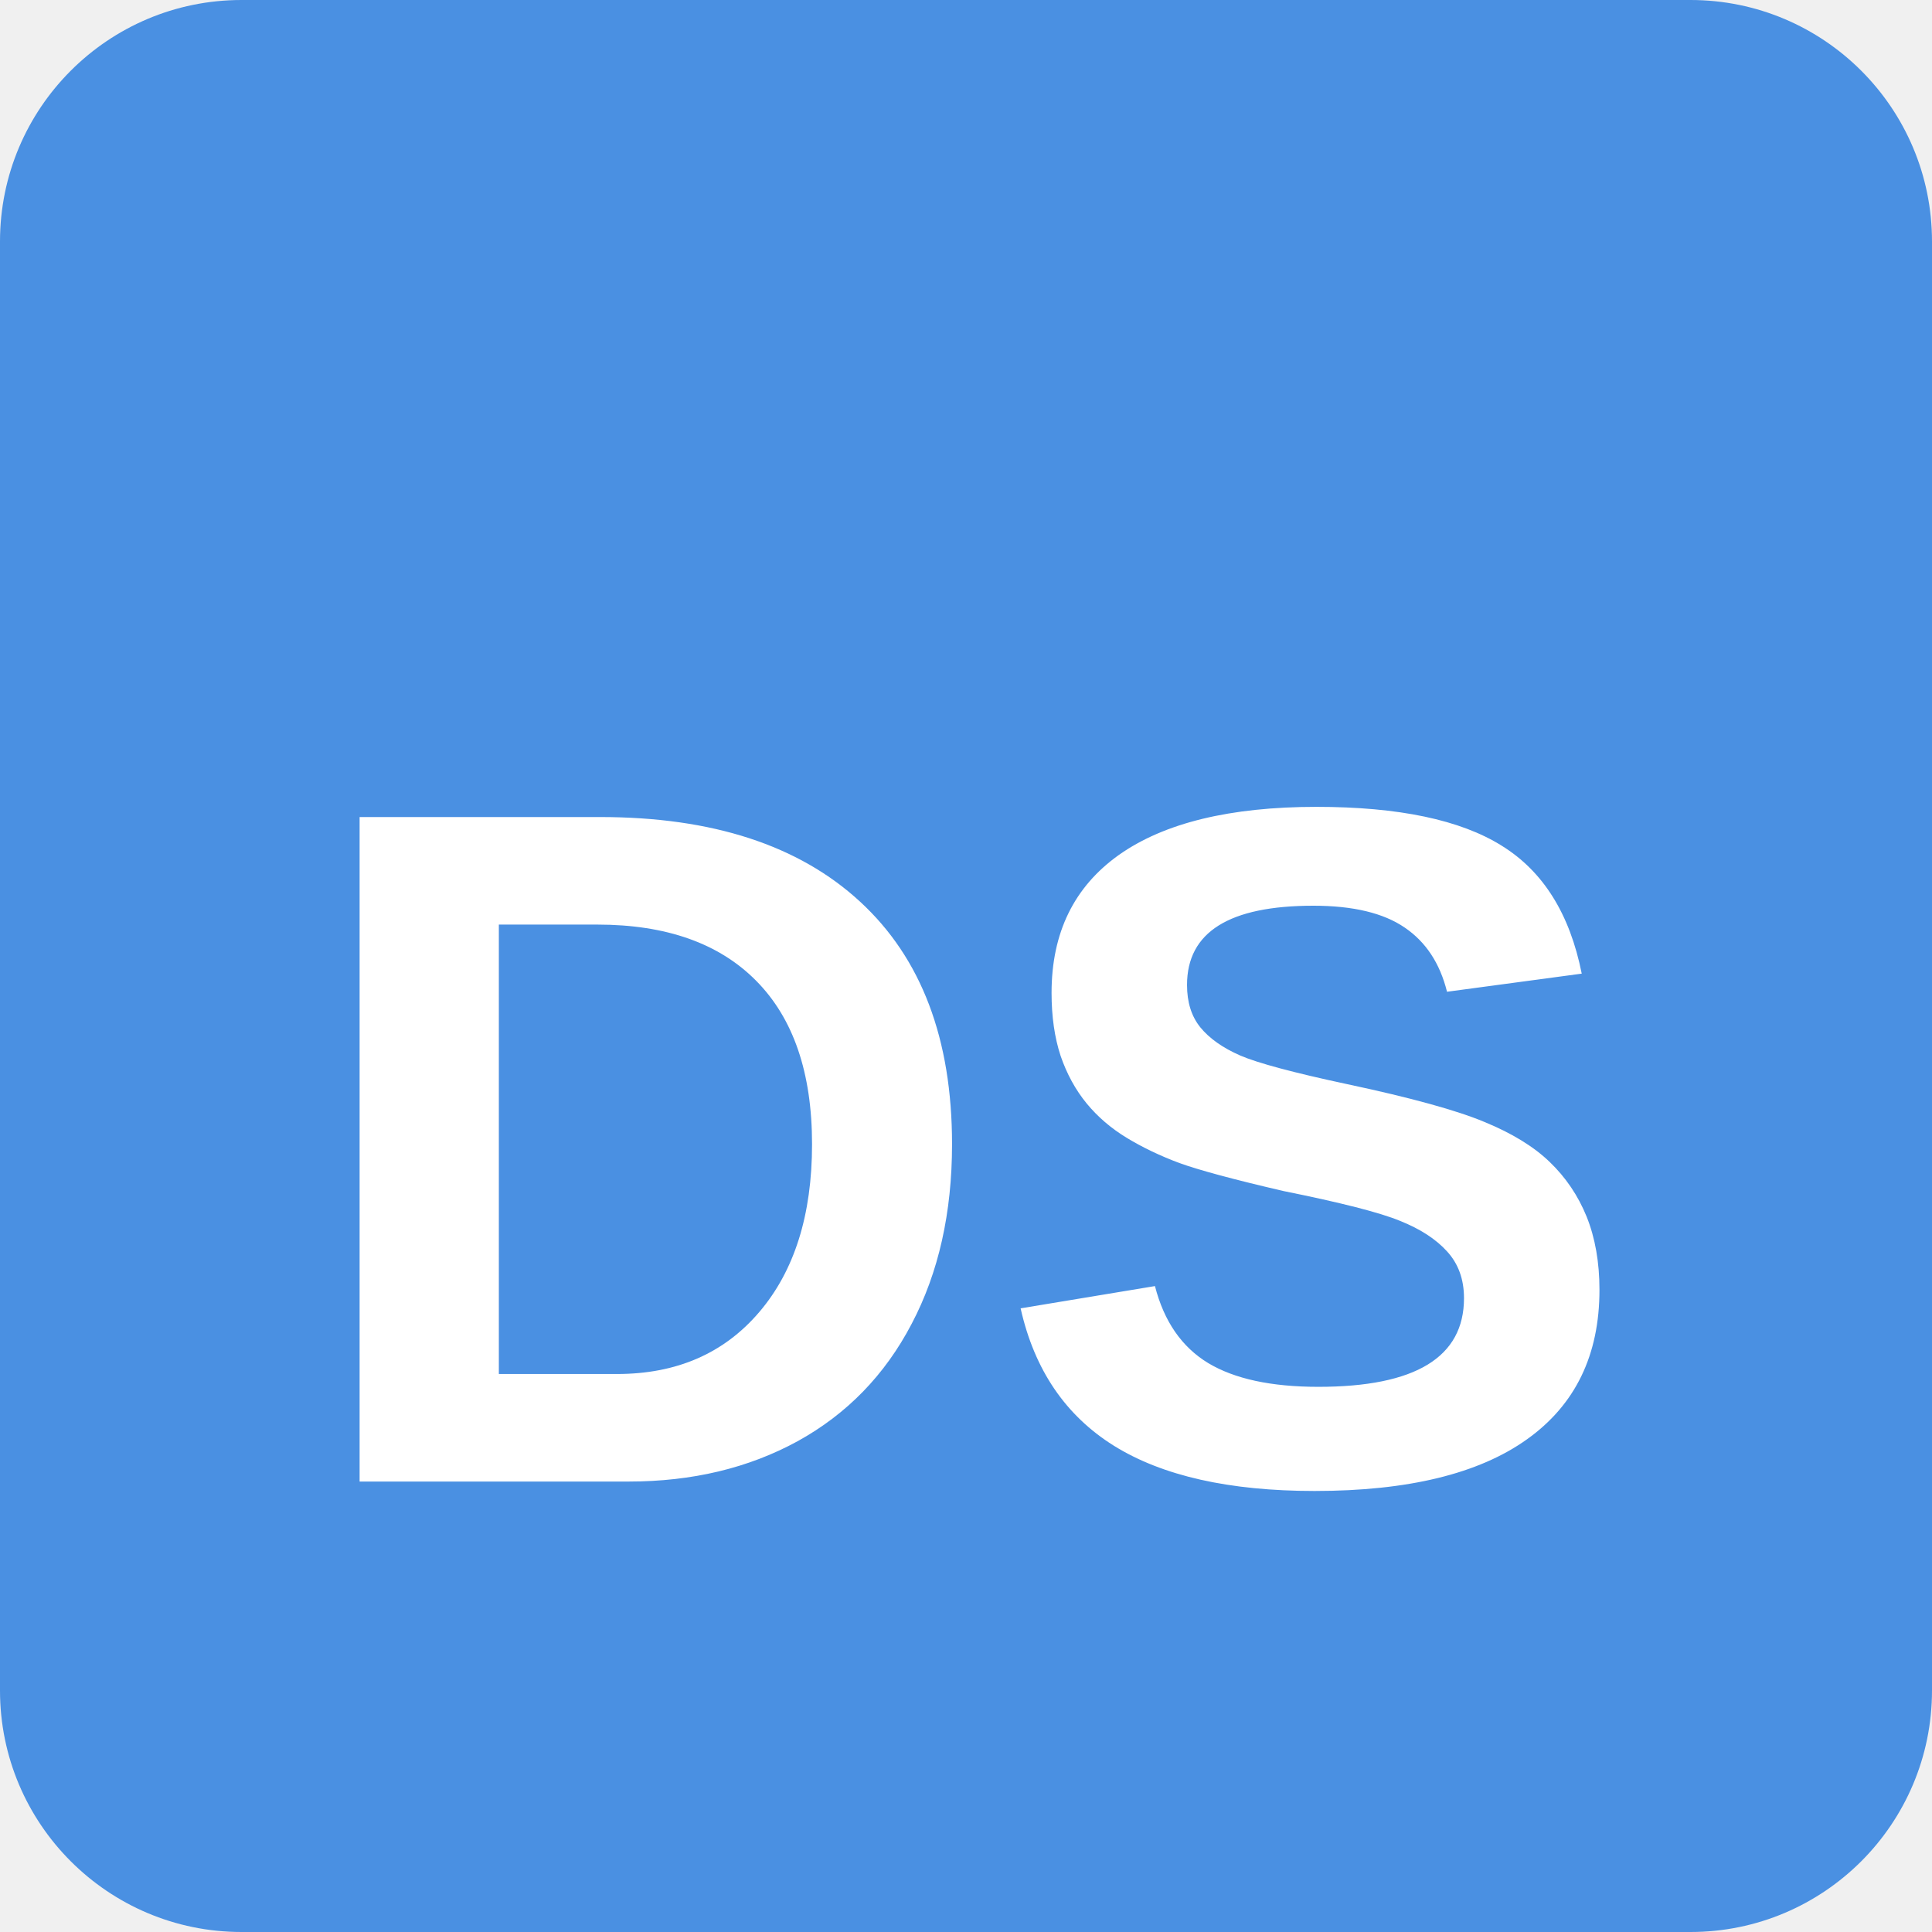
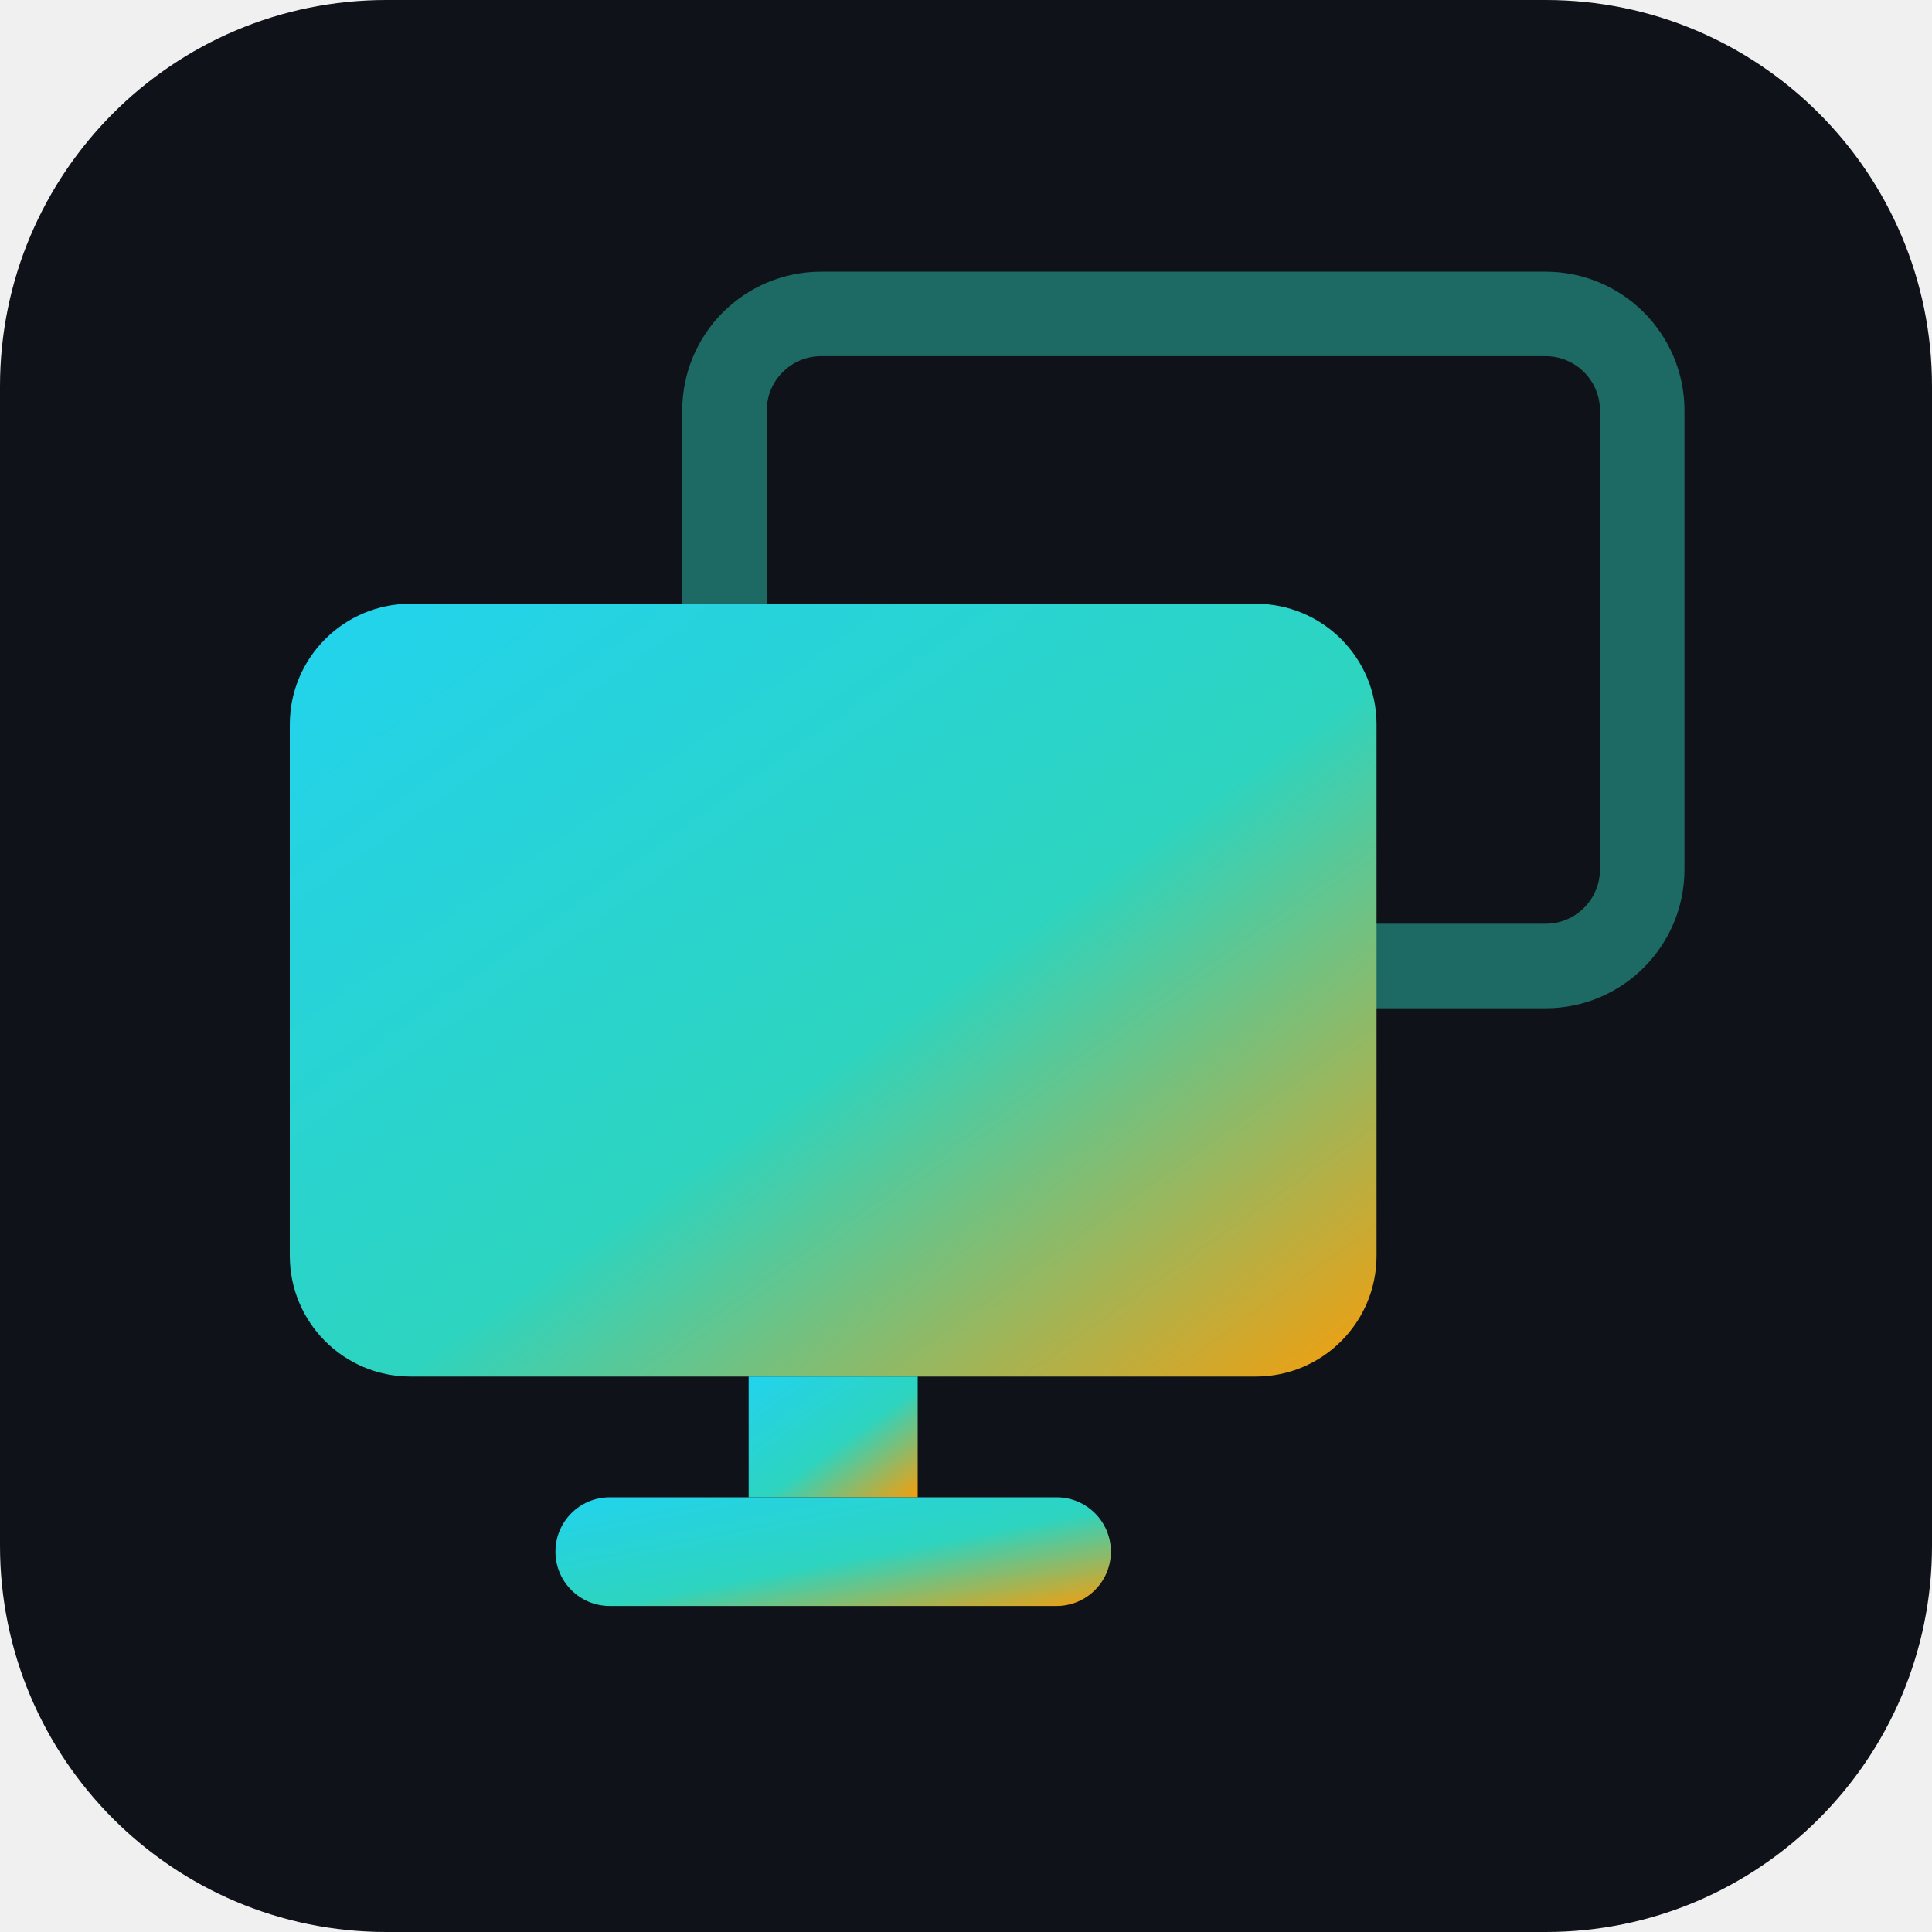
- <svg xmlns="http://www.w3.org/2000/svg" width="80" height="80">
-   <rect width="80" height="80" rx="10" fill="#4A90E2" />
-   <text x="40" y="50" font-family="Arial" font-size="40" font-weight="bold" fill="white" text-anchor="middle" dominant-baseline="middle">DS</text>
+ <svg xmlns="http://www.w3.org/2000/svg" viewBox="0 0 80 80" width="80" height="80">
+   <defs>
+     <linearGradient id="screenFill" x1="0" y1="0" x2="1" y2="1">
+       <stop offset="0" stop-color="#22d3ee" />
+       <stop offset="0.55" stop-color="#2dd4bf" />
+       <stop offset="1" stop-color="#f59e0b" />
+     </linearGradient>
+   </defs>
+   <rect width="80" height="80" rx="16" fill="#0f1218" />
+   <rect x="30" y="13" width="38" height="27" rx="4" fill="none" stroke="#2dd4bf" stroke-width="3.5" opacity="0.45" />
+   <rect x="12" y="25" width="45" height="32" rx="5" fill="url(#screenFill)" />
+   <rect x="31" y="57" width="7" height="5" fill="url(#screenFill)" />
+   <rect x="23" y="62" width="23" height="4.5" rx="2.25" fill="url(#screenFill)" />
</svg>
